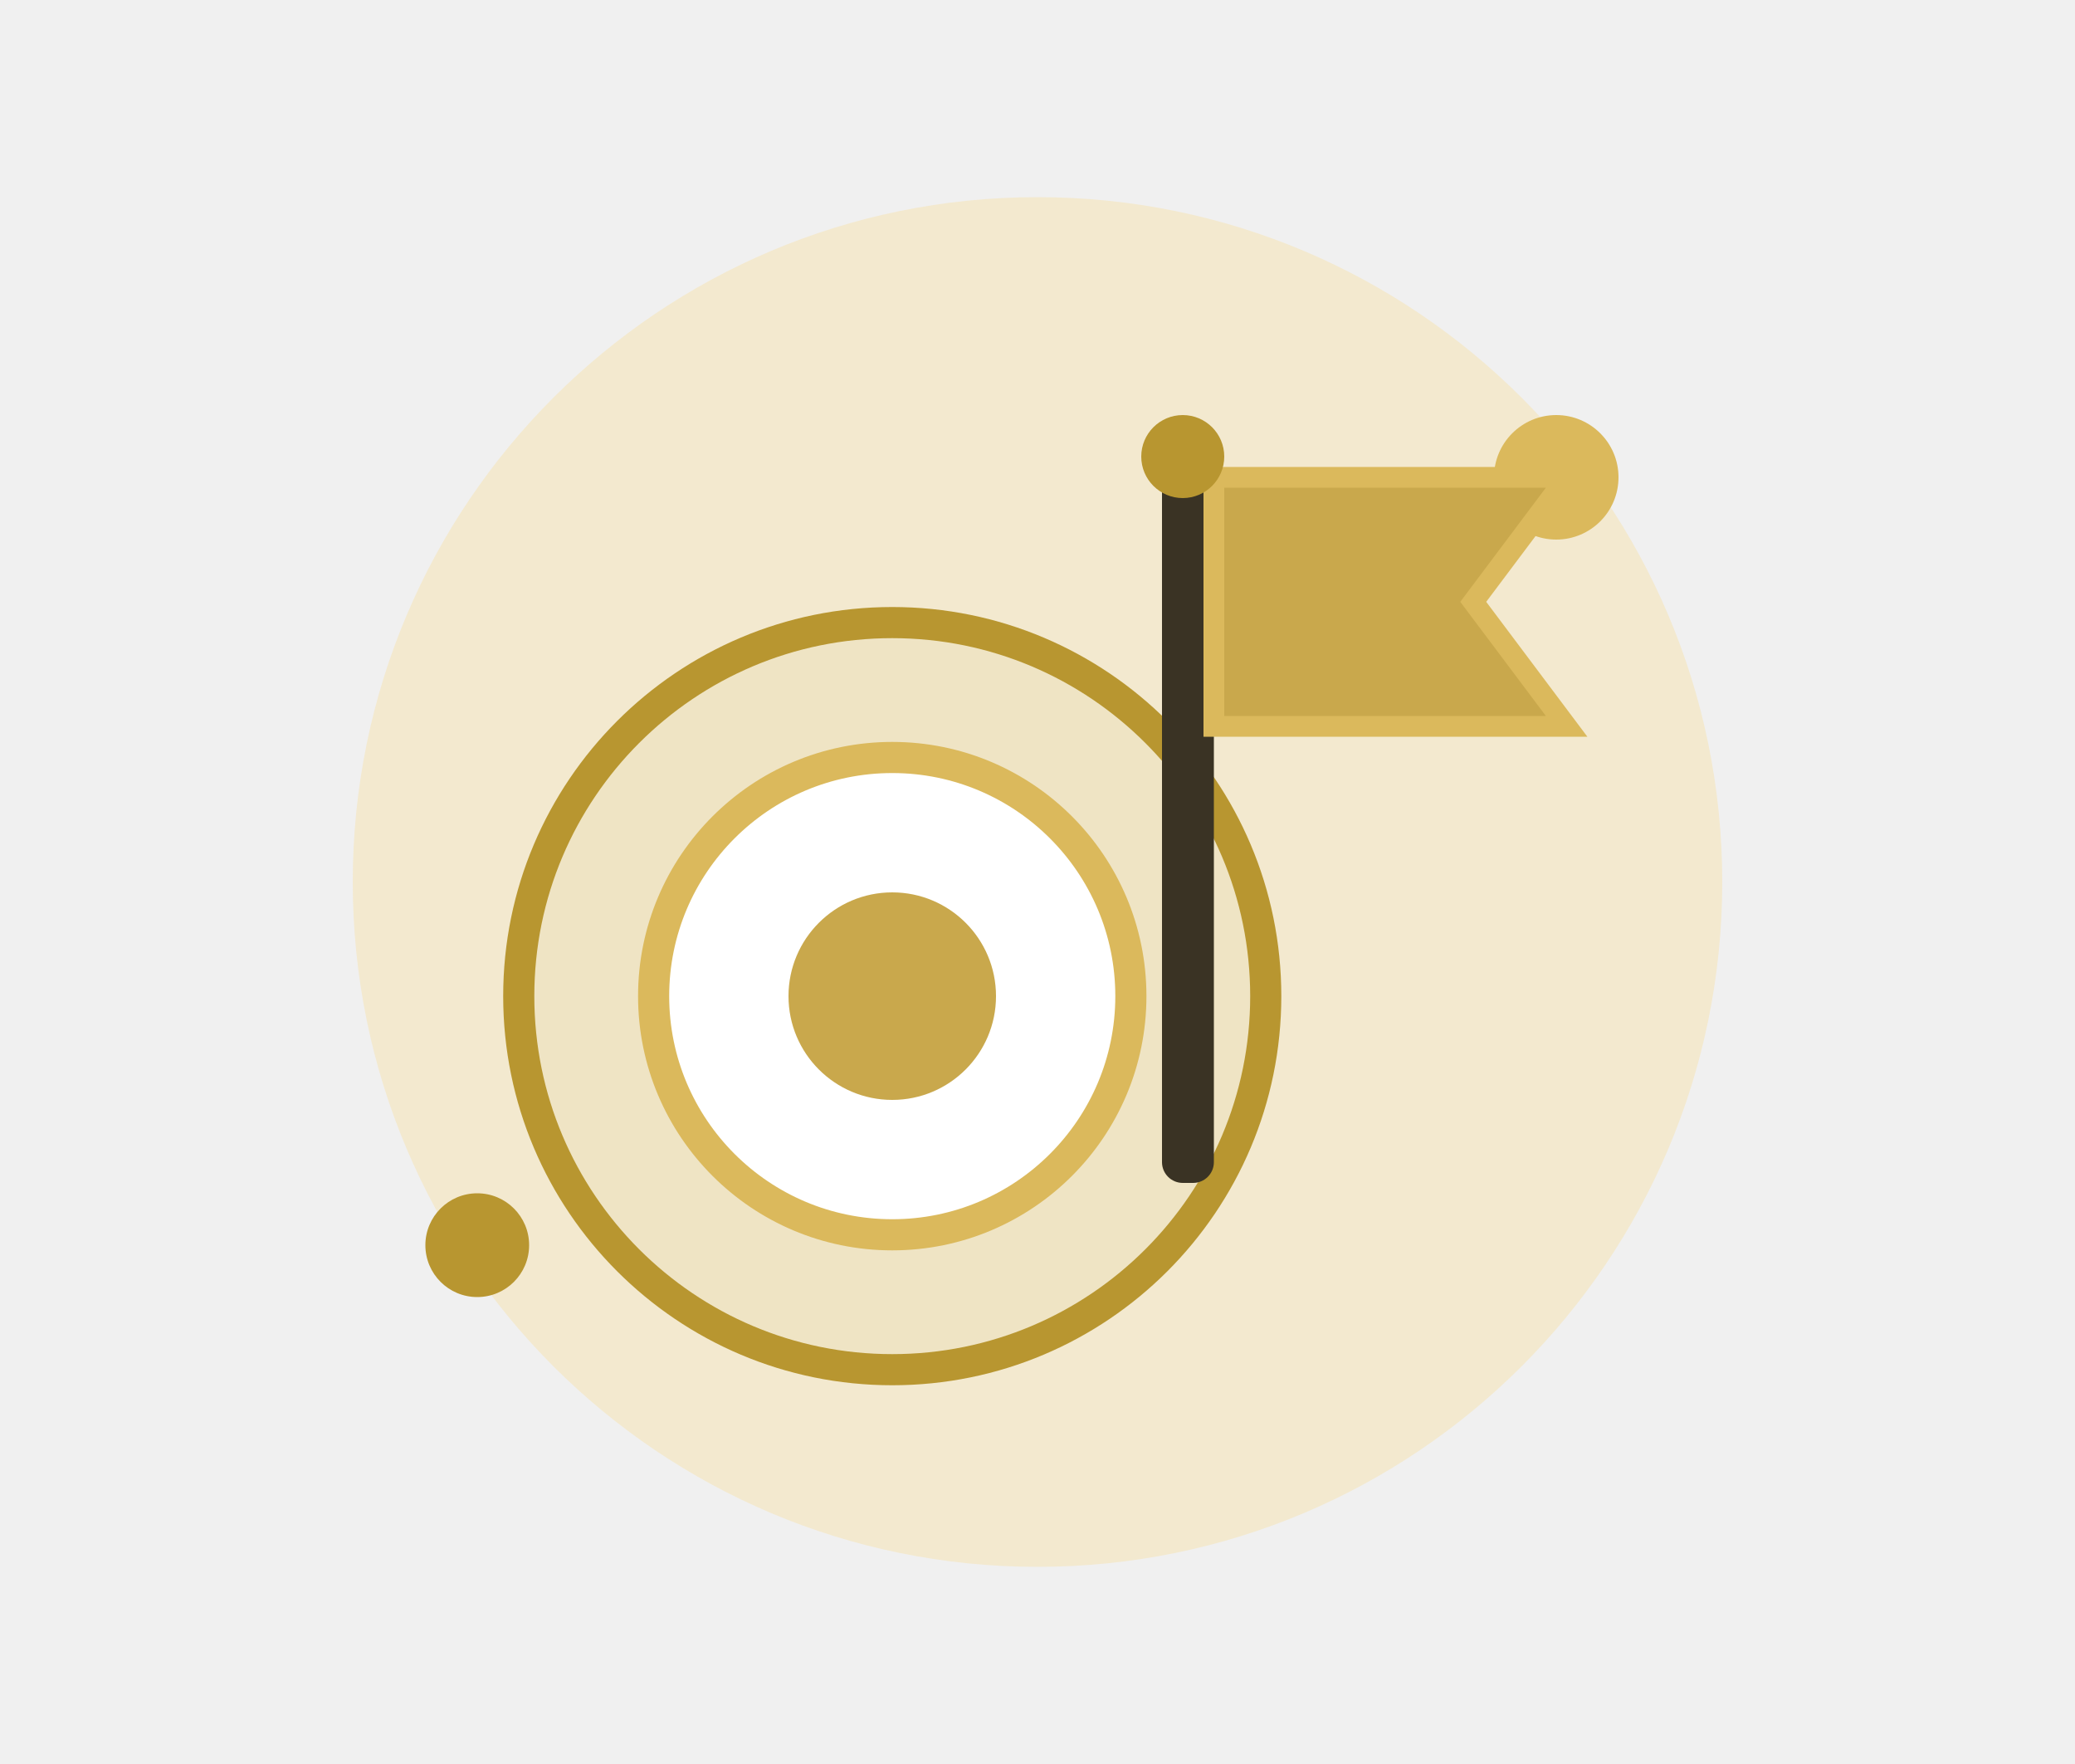
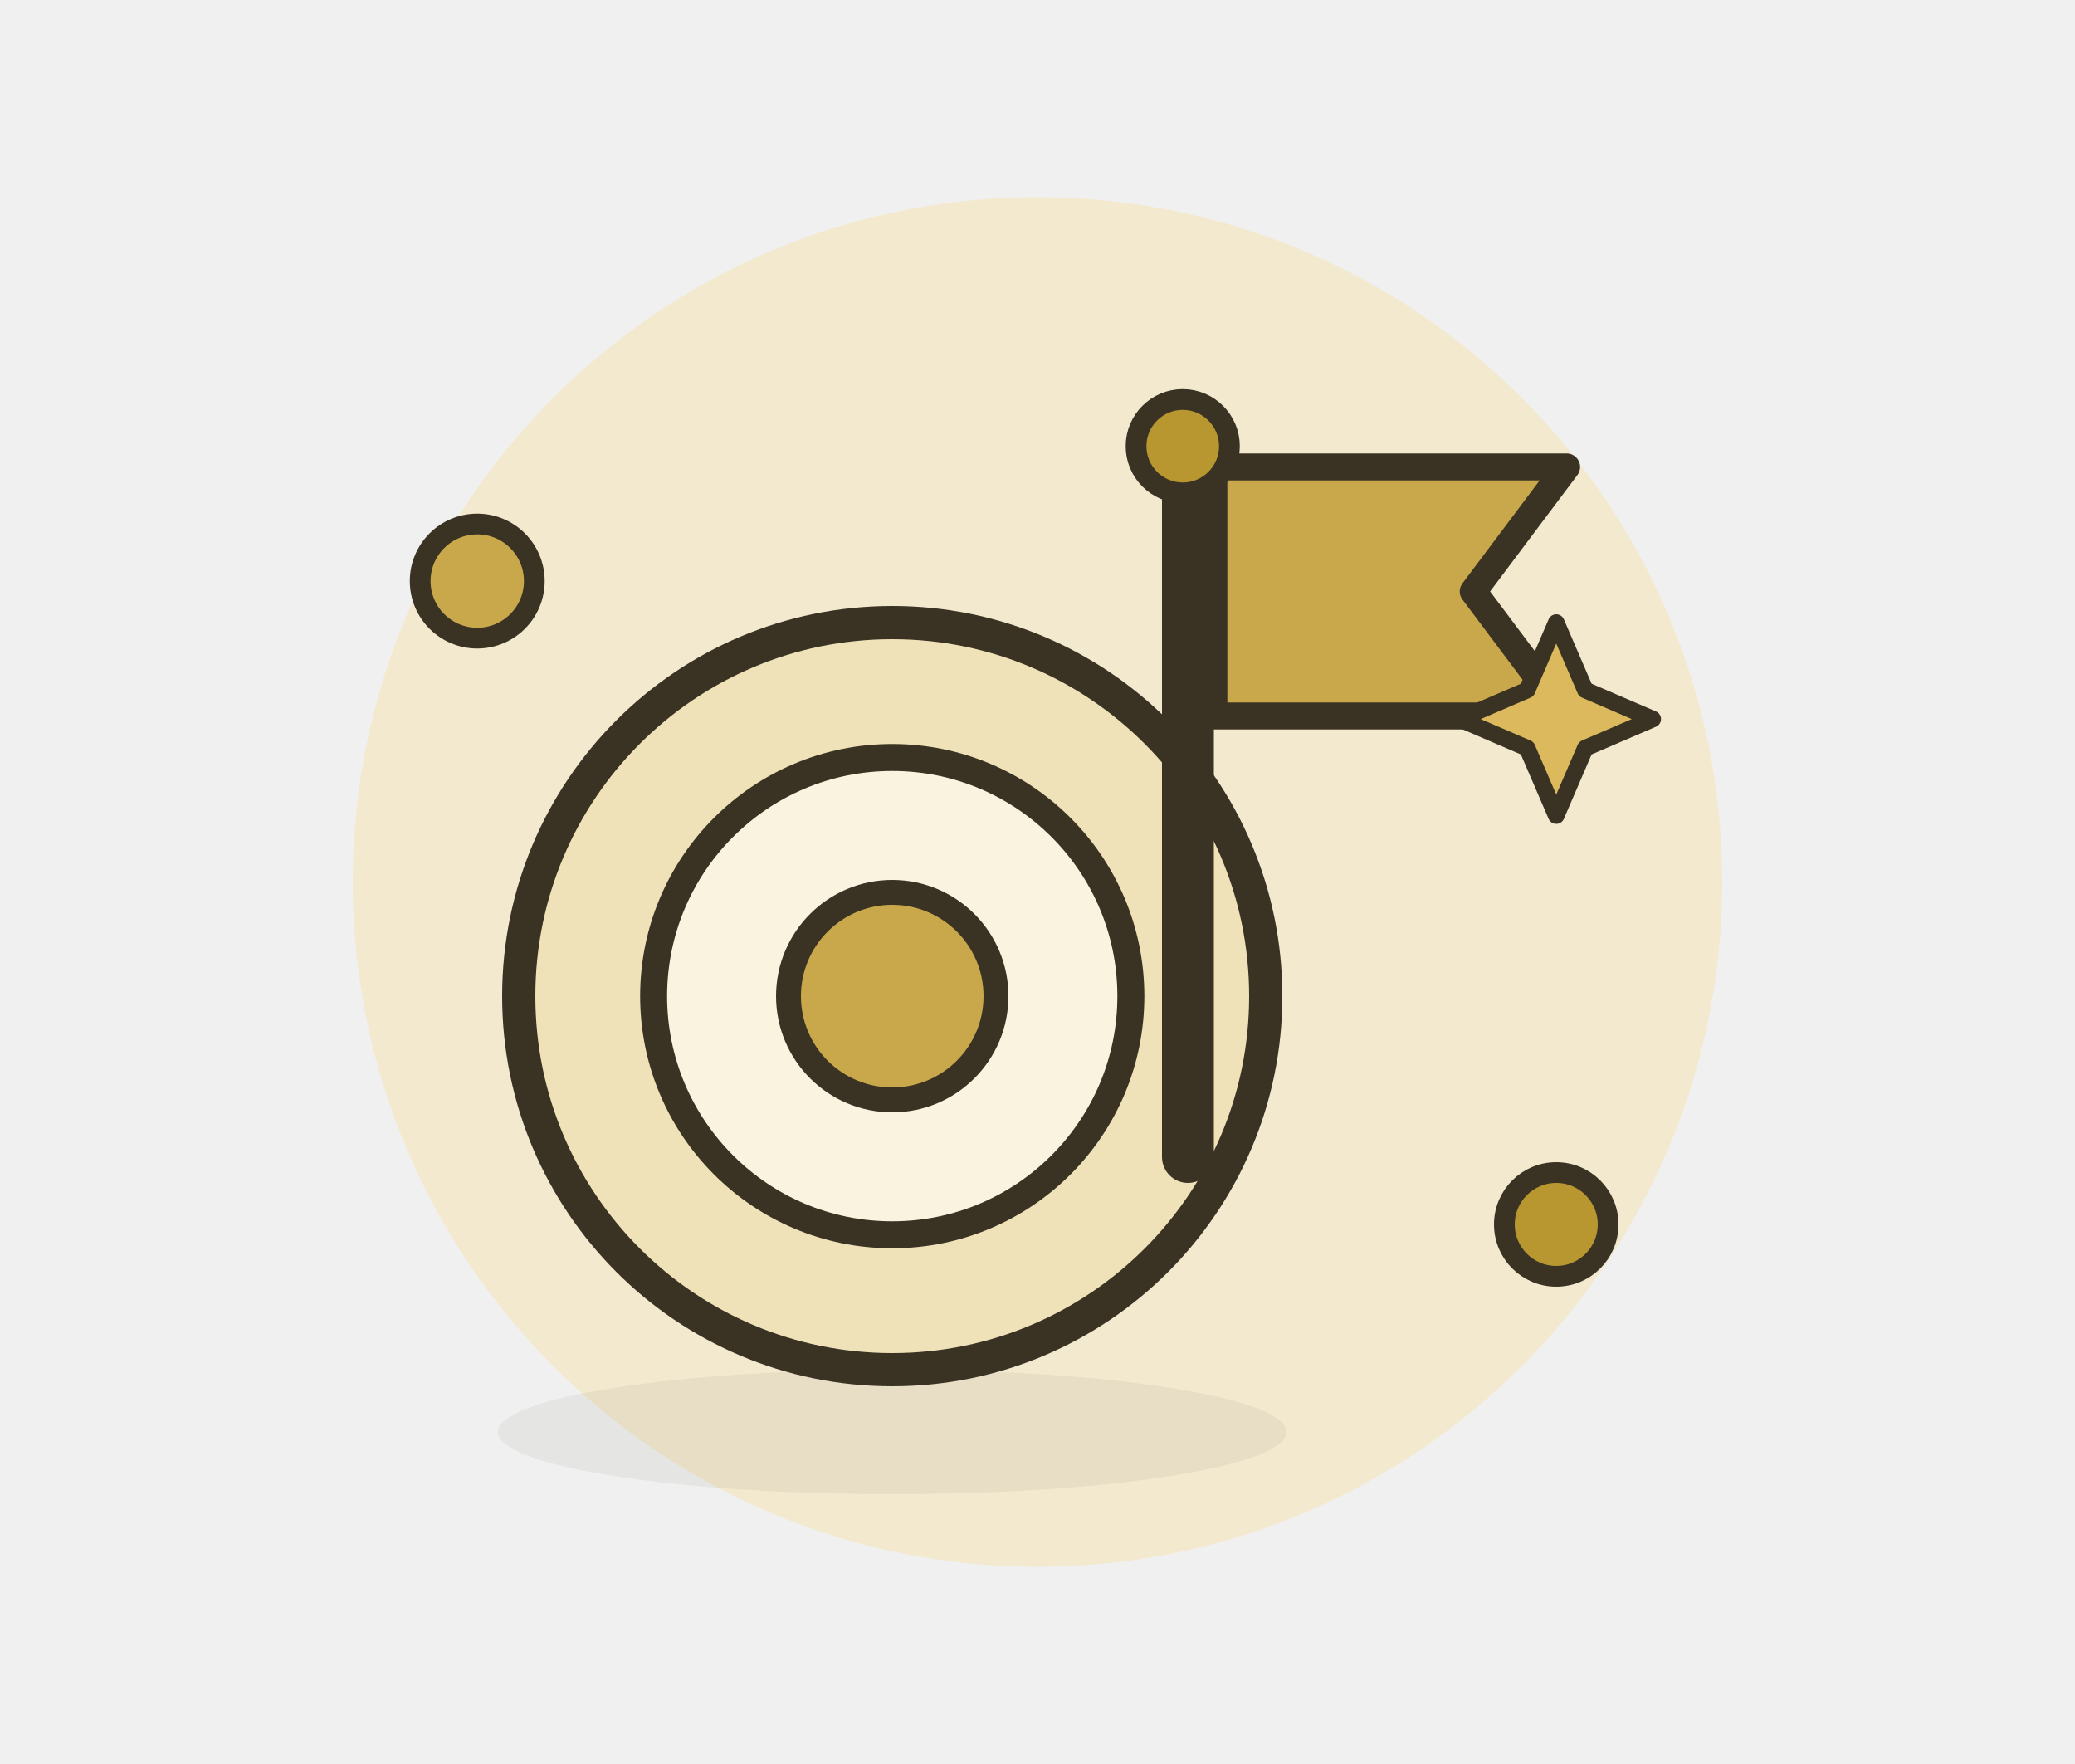
<svg xmlns="http://www.w3.org/2000/svg" viewBox="0 0 200 170" role="img" aria-label="Our mission — flag on target">
+   <style>
+     .illo-float{animation:illoFloat 3.6s ease-in-out infinite;transform-box:fill-box;transform-origin:center;will-change:transform}
+     .illo-float.f2{animation-duration:4.4s;animation-delay:-.9s}
+     .illo-float.f3{animation-duration:3.1s;animation-delay:-1.7s}
+     .illo-spin{animation:illoSpin 5s ease-in-out infinite;transform-box:fill-box;transform-origin:center;will-change:transform}
+     @keyframes illoFloat{0%,100%{transform:translateY(0)}50%{transform:translateY(-7px)}}
+     @keyframes illoSpin{0%,100%{transform:rotate(-9deg)}50%{transform:rotate(9deg)}}
+     @media (prefers-reduced-motion:reduce){.illo-float,.illo-spin{animation:none!important}}
+   </style>
  <circle cx="100" cy="85" r="66" fill="#f3e9cf" />
-   <circle cx="150" cy="46" r="6" fill="#dbb95c" />
-   <circle cx="46" cy="120" r="5" fill="#b89630" />
-   <circle cx="86" cy="96" r="36" fill="#efe4c4" />
-   <circle cx="86" cy="96" r="36" fill="none" stroke="#b89630" stroke-width="3" />
-   <circle cx="86" cy="96" r="23" fill="#ffffff" />
-   <circle cx="86" cy="96" r="23" fill="none" stroke="#dbb95c" stroke-width="3" />
-   <circle cx="86" cy="96" r="10" fill="#c9a84c" />
-   <rect x="112" y="44" width="5" height="70" rx="2" fill="#3a3324" />
-   <path d="M117 46 h34 l-9 12 9 12 h-34 z" fill="#c9a84c" />
-   <path d="M117 46 h34 l-9 12 9 12 h-34 z" fill="none" stroke="#dbb95c" stroke-width="2" />
-   <circle cx="114" cy="44" r="4" fill="#b89630" />
+   <ellipse cx="86" cy="138" rx="38" ry="6" fill="#3a3324" opacity="0.06" />
+   <circle cx="86" cy="96" r="36" fill="#f0e2b8" stroke="#3a3324" stroke-width="3.2" />
+   <circle cx="86" cy="96" r="23" fill="#faf3e0" stroke="#3a3324" stroke-width="2.6" />
+   <circle cx="86" cy="96" r="10" fill="#c9a84c" stroke="#3a3324" stroke-width="2.4" />
+   <rect x="112" y="42" width="5" height="72" rx="2.5" fill="#3a3324" />
+   <path d="M117 45 h34 l-9 12 9 12 h-34 z" fill="#c9a84c" stroke="#3a3324" stroke-width="2.6" stroke-linejoin="round" />
+   <circle cx="114" cy="43" r="4.5" fill="#b89630" stroke="#3a3324" stroke-width="2" />
+   <g class="illo-spin">
+     <path d="M150 60 l2.8 6.5 6.5 2.8 -6.5 2.8 -2.8 6.5 -2.8 -6.5 -6.5 -2.8 6.5 -2.8 z" fill="#dbb95c" stroke="#3a3324" stroke-width="1.6" stroke-linejoin="round" />
+   </g>
+   <g class="illo-float f2">
+     <circle cx="46" cy="56" r="5.5" fill="#c9a84c" stroke="#3a3324" stroke-width="2" />
+   </g>
+   <g class="illo-float f3">
+     <circle cx="150" cy="118" r="5" fill="#b89630" stroke="#3a3324" stroke-width="2" />
+   </g>
</svg>
